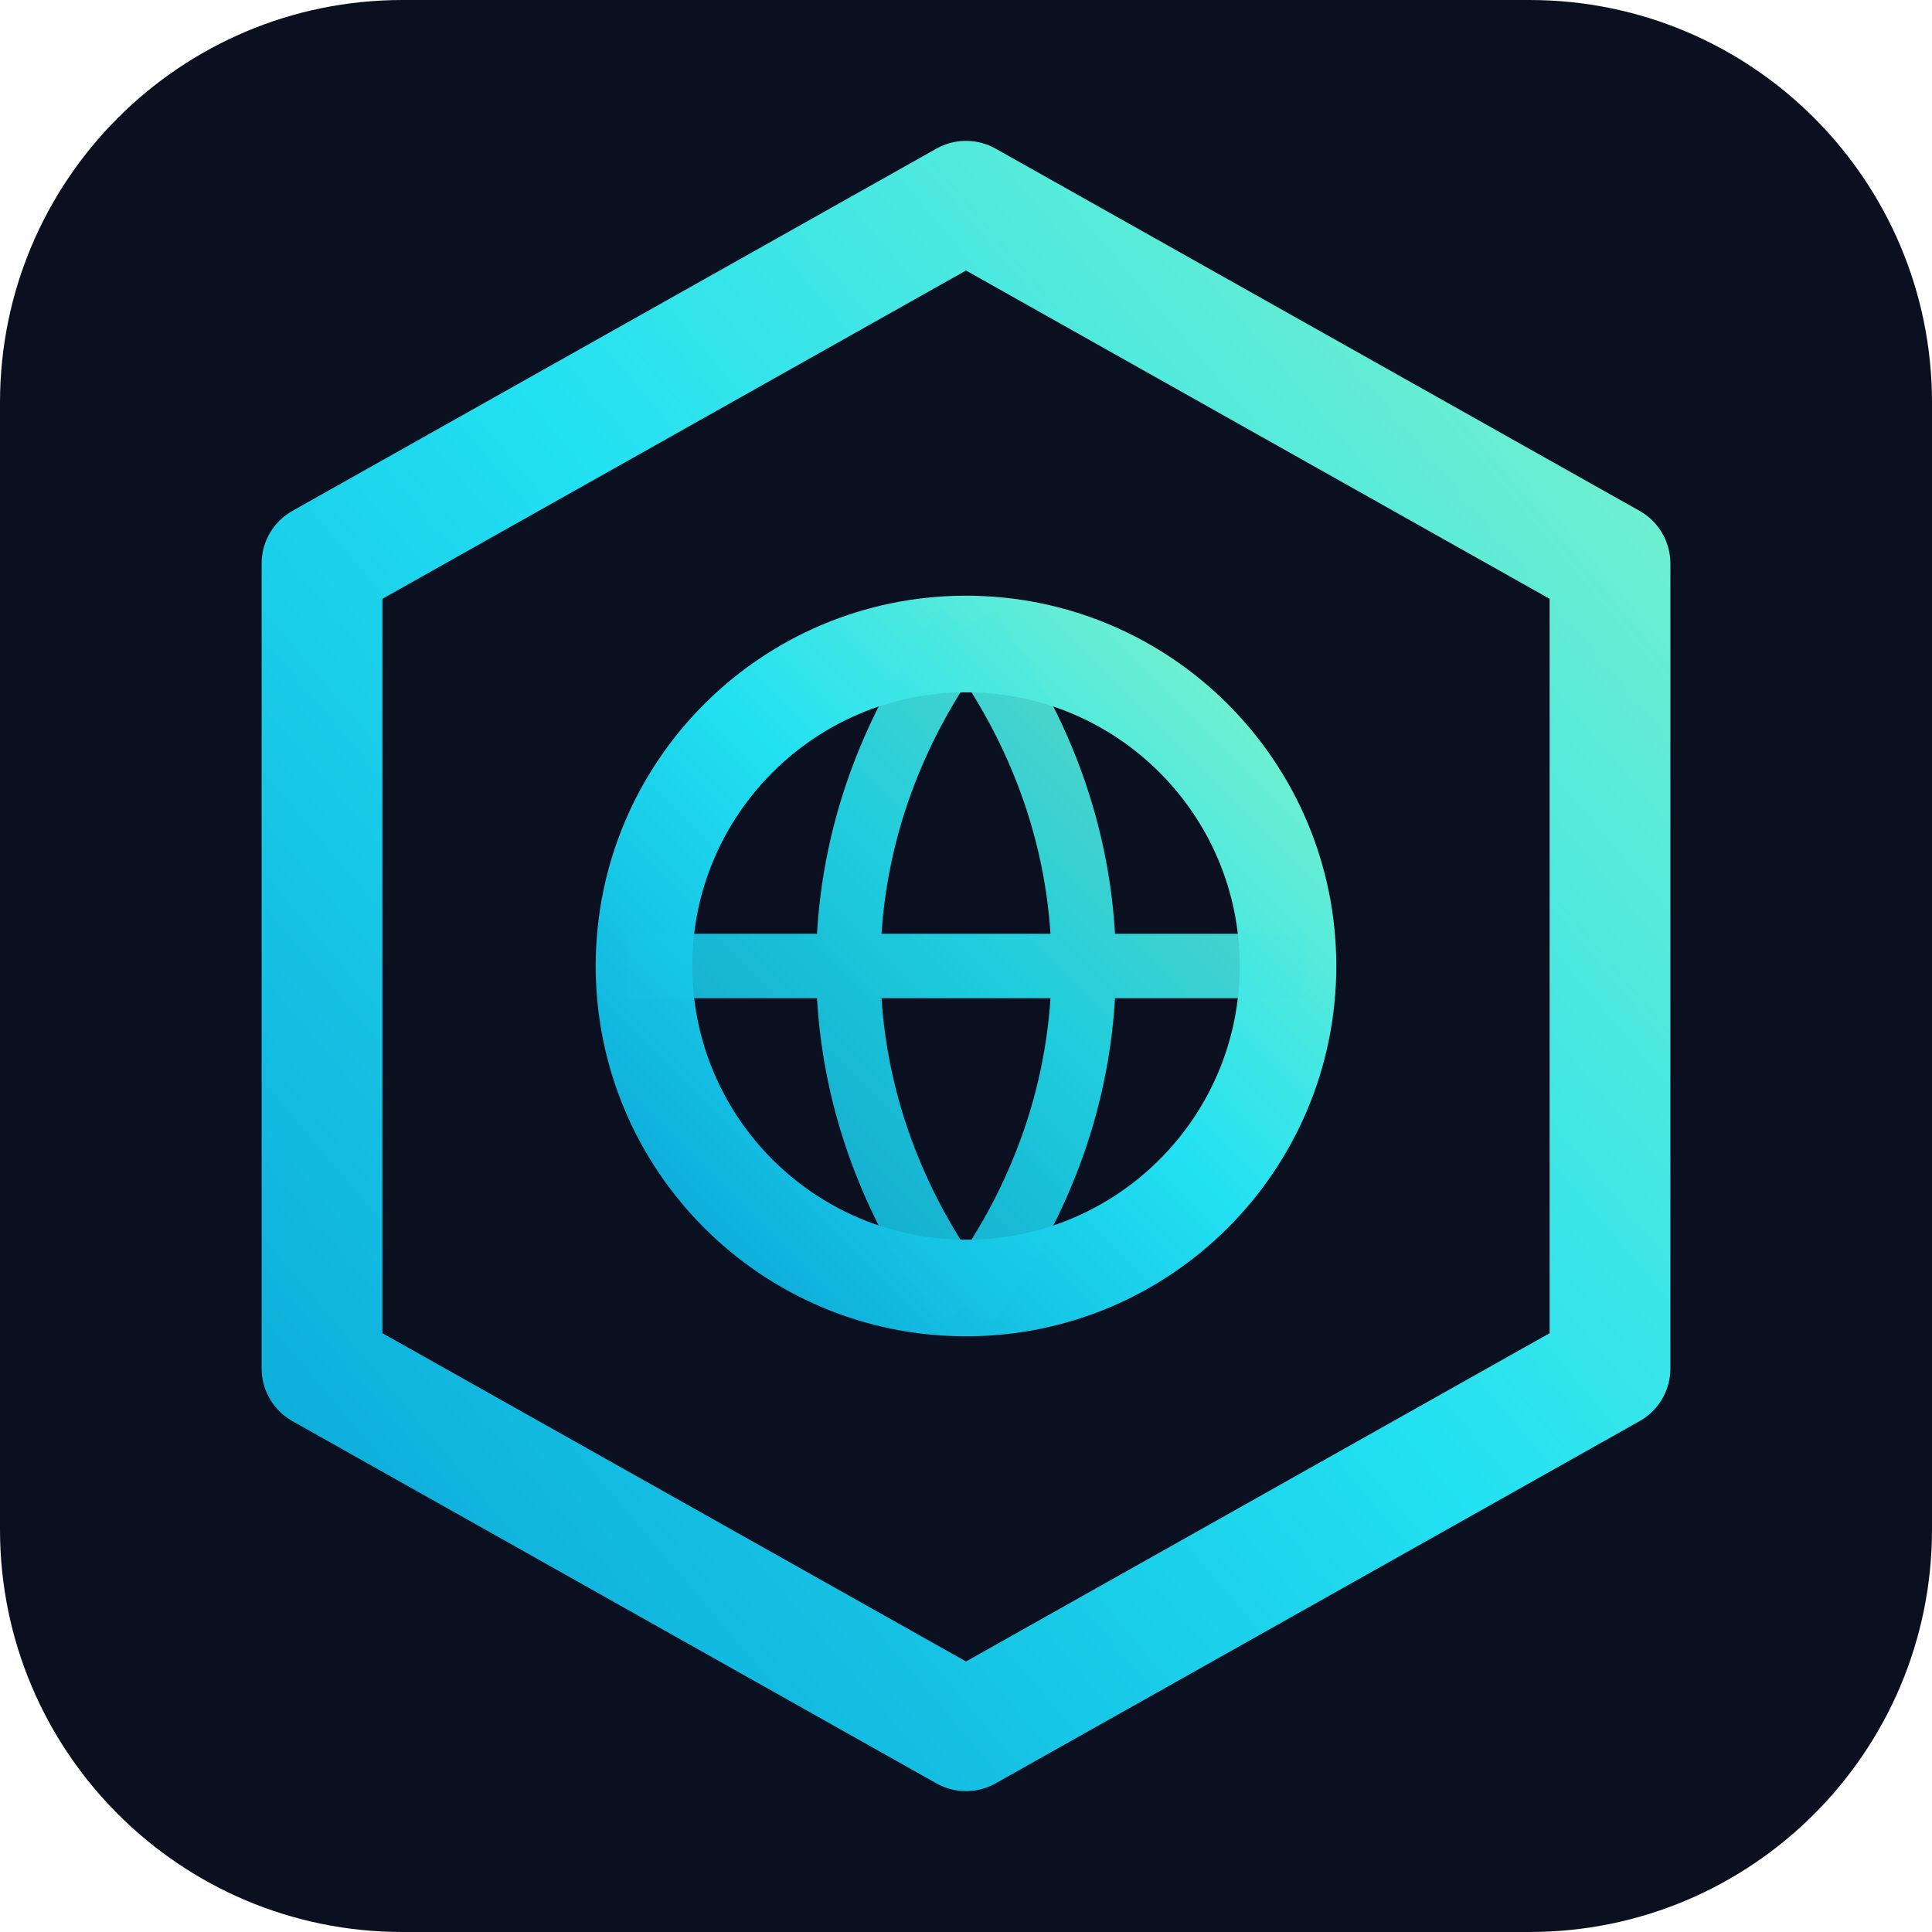
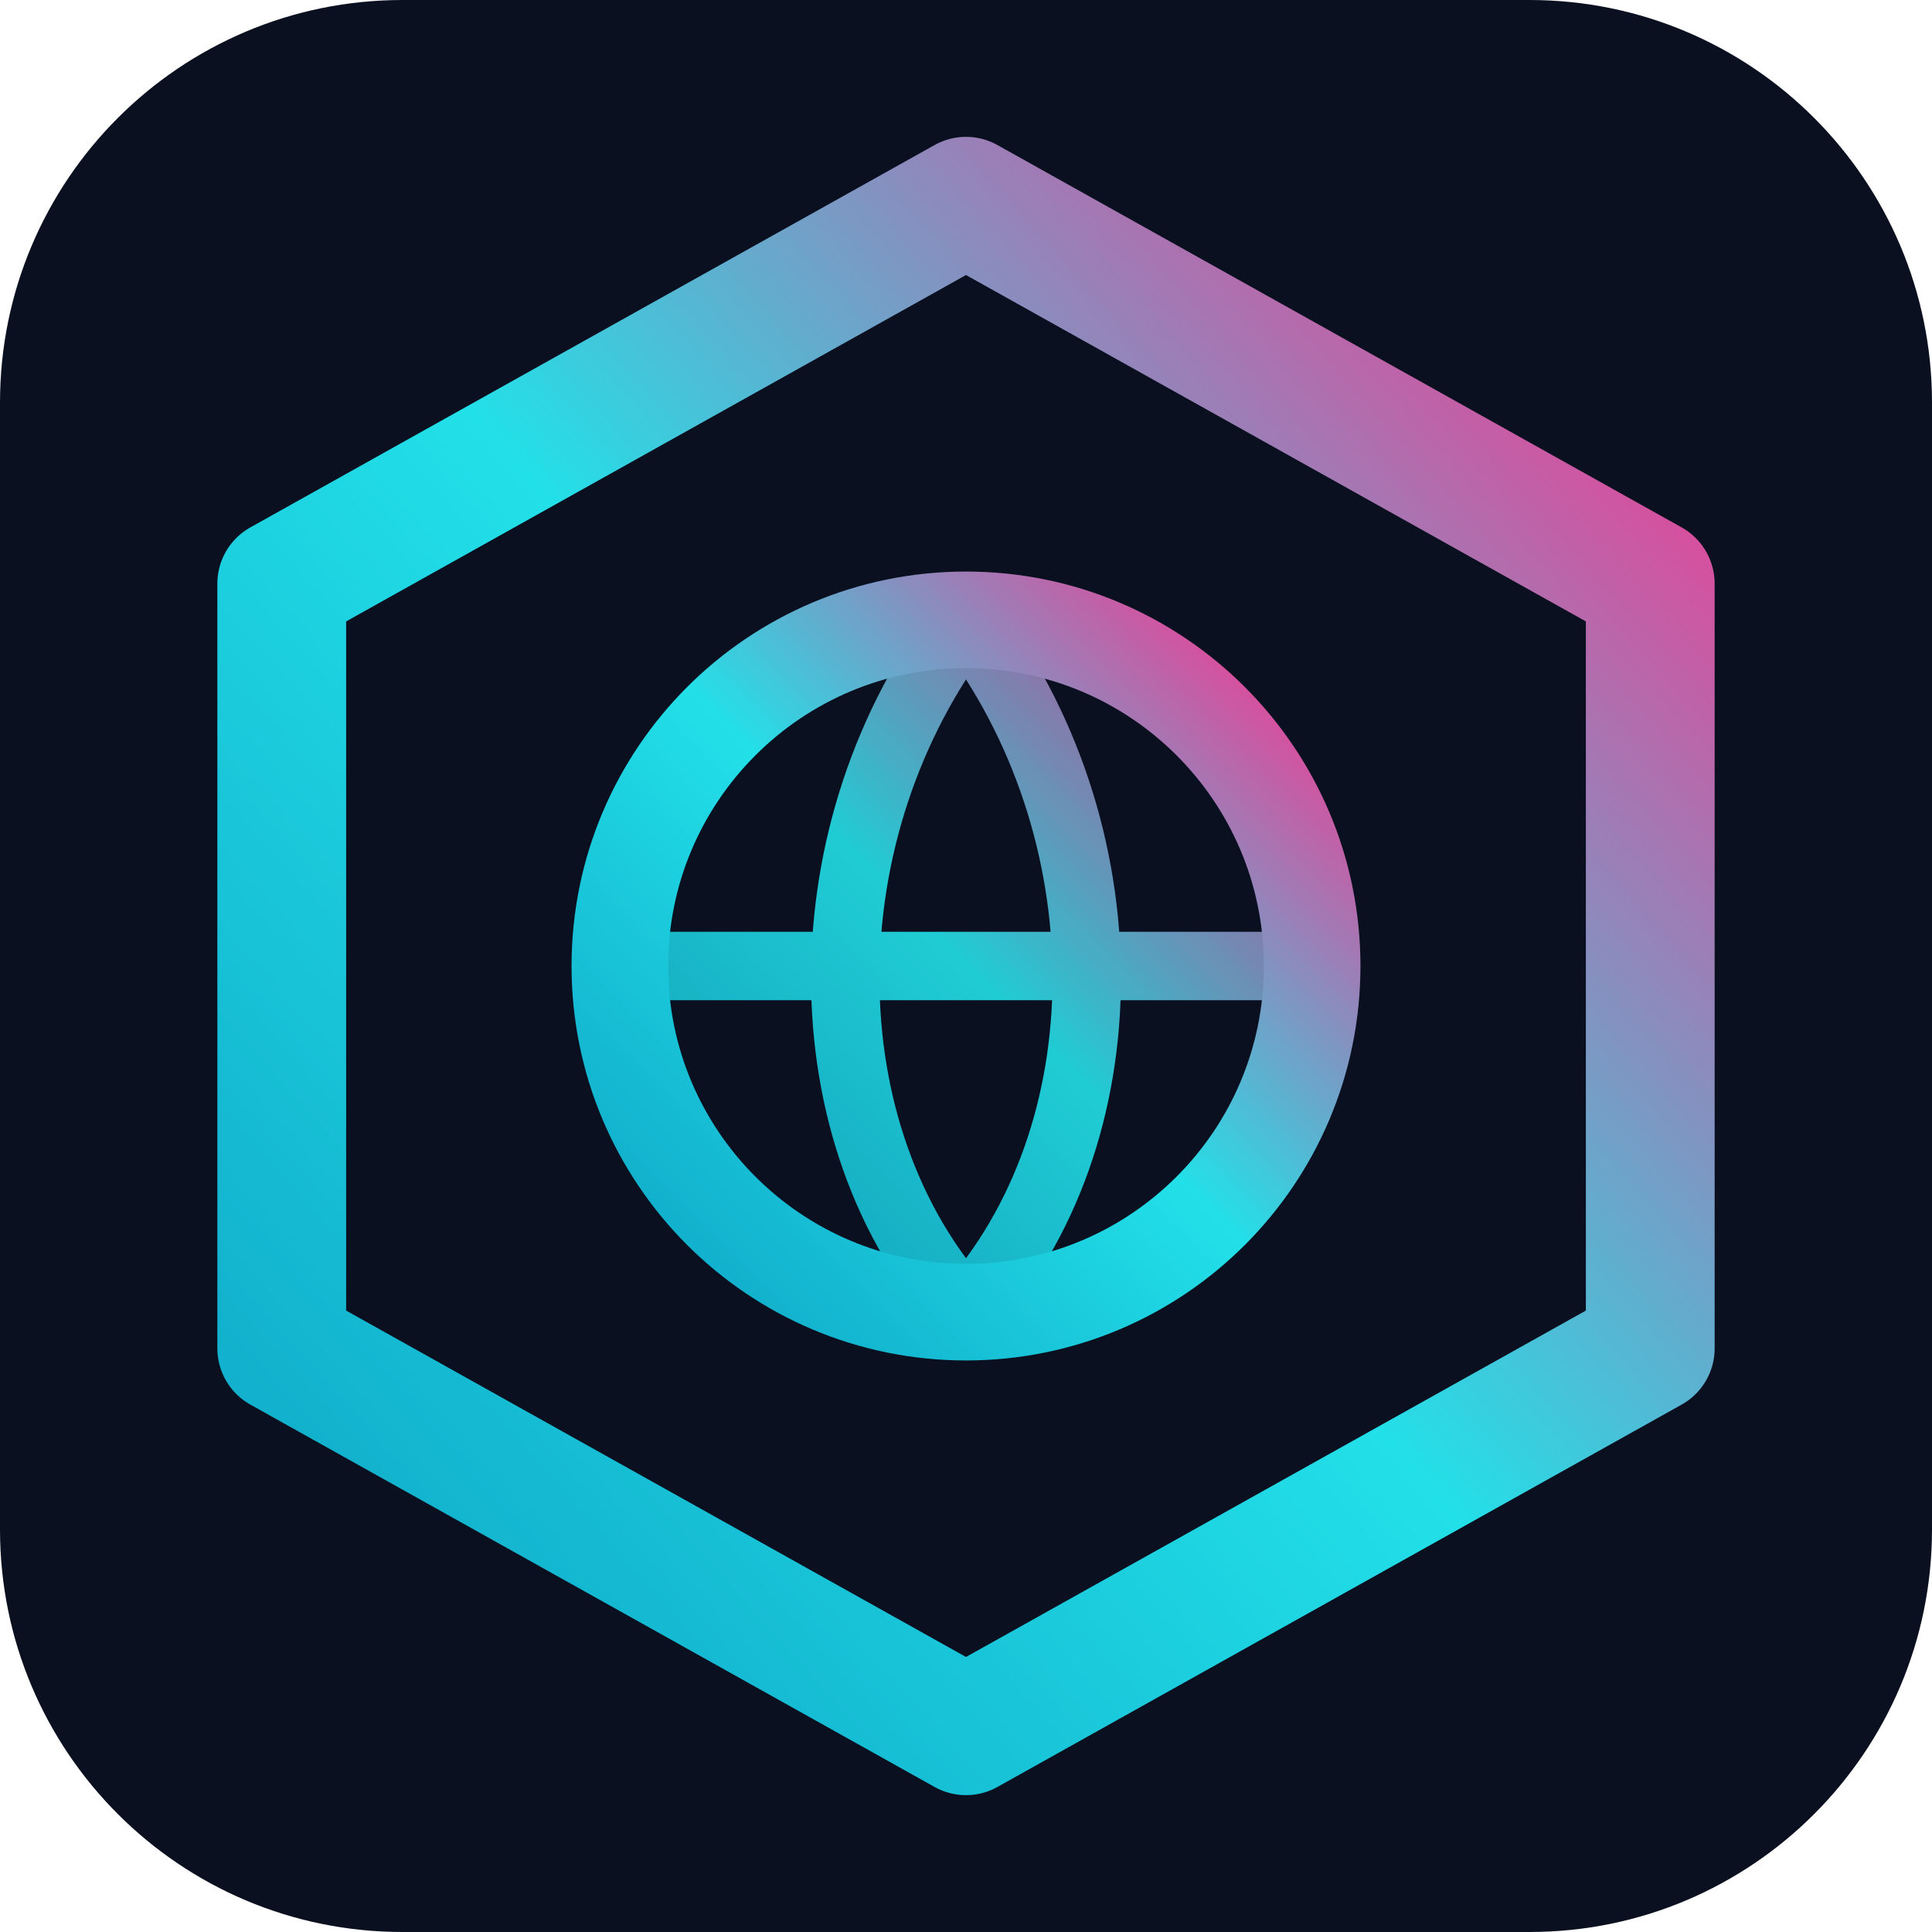
- <svg xmlns="http://www.w3.org/2000/svg" viewBox="0 0 48 48">
+ <svg xmlns="http://www.w3.org/2000/svg" viewBox="0 0 48 48" width="48" height="48">
  <defs>
-     <linearGradient id="g" x1="0" y1="1" x2="1" y2="0">
-       <stop offset="0%" stop-color="#0aa4d6" />
-       <stop offset="52%" stop-color="#22e1f2" />
-       <stop offset="100%" stop-color="#7ff2c9" />
+     <linearGradient id="mark" x1="0" y1="1" x2="1" y2="0">
+       <stop offset="0%" stop-color="#0ea5c6" />
+       <stop offset="50%" stop-color="#22e0e8" />
+       <stop offset="100%" stop-color="#ff2f8e" />
    </linearGradient>
  </defs>
  <rect width="48" height="48" rx="10" fill="#0a1020" />
-   <polygon points="24,5 40,14 40,34 24,43 8,34 8,14" fill="none" stroke="url(#g)" stroke-width="3" stroke-linejoin="round" />
-   <circle cx="24" cy="24" r="8" fill="none" stroke="url(#g)" stroke-width="2.4" />
-   <path d="M15.6 24h16.8M24 15.6c3.9 5.1 3.9 11.7 0 16.8M24 15.6c-3.9 5.1-3.9 11.7 0 16.8" fill="none" stroke="url(#g)" stroke-width="1.6" opacity=".9" />
+   <polygon points="24,5 41,14.5 41,33.5 24,43 7,33.5 7,14.5" fill="none" stroke="url(#mark)" stroke-width="3.2" stroke-linejoin="round" />
+   <circle cx="24" cy="24" r="8.6" fill="none" stroke="url(#mark)" stroke-width="2.4" />
+   <path d="M15.4 24h17.2M24 15.4c4 5.2 4 12.8 0 17.2M24 15.4c-4 5.2-4 12.8 0 17.2" fill="none" stroke="url(#mark)" stroke-width="1.7" opacity=".9" />
</svg>
